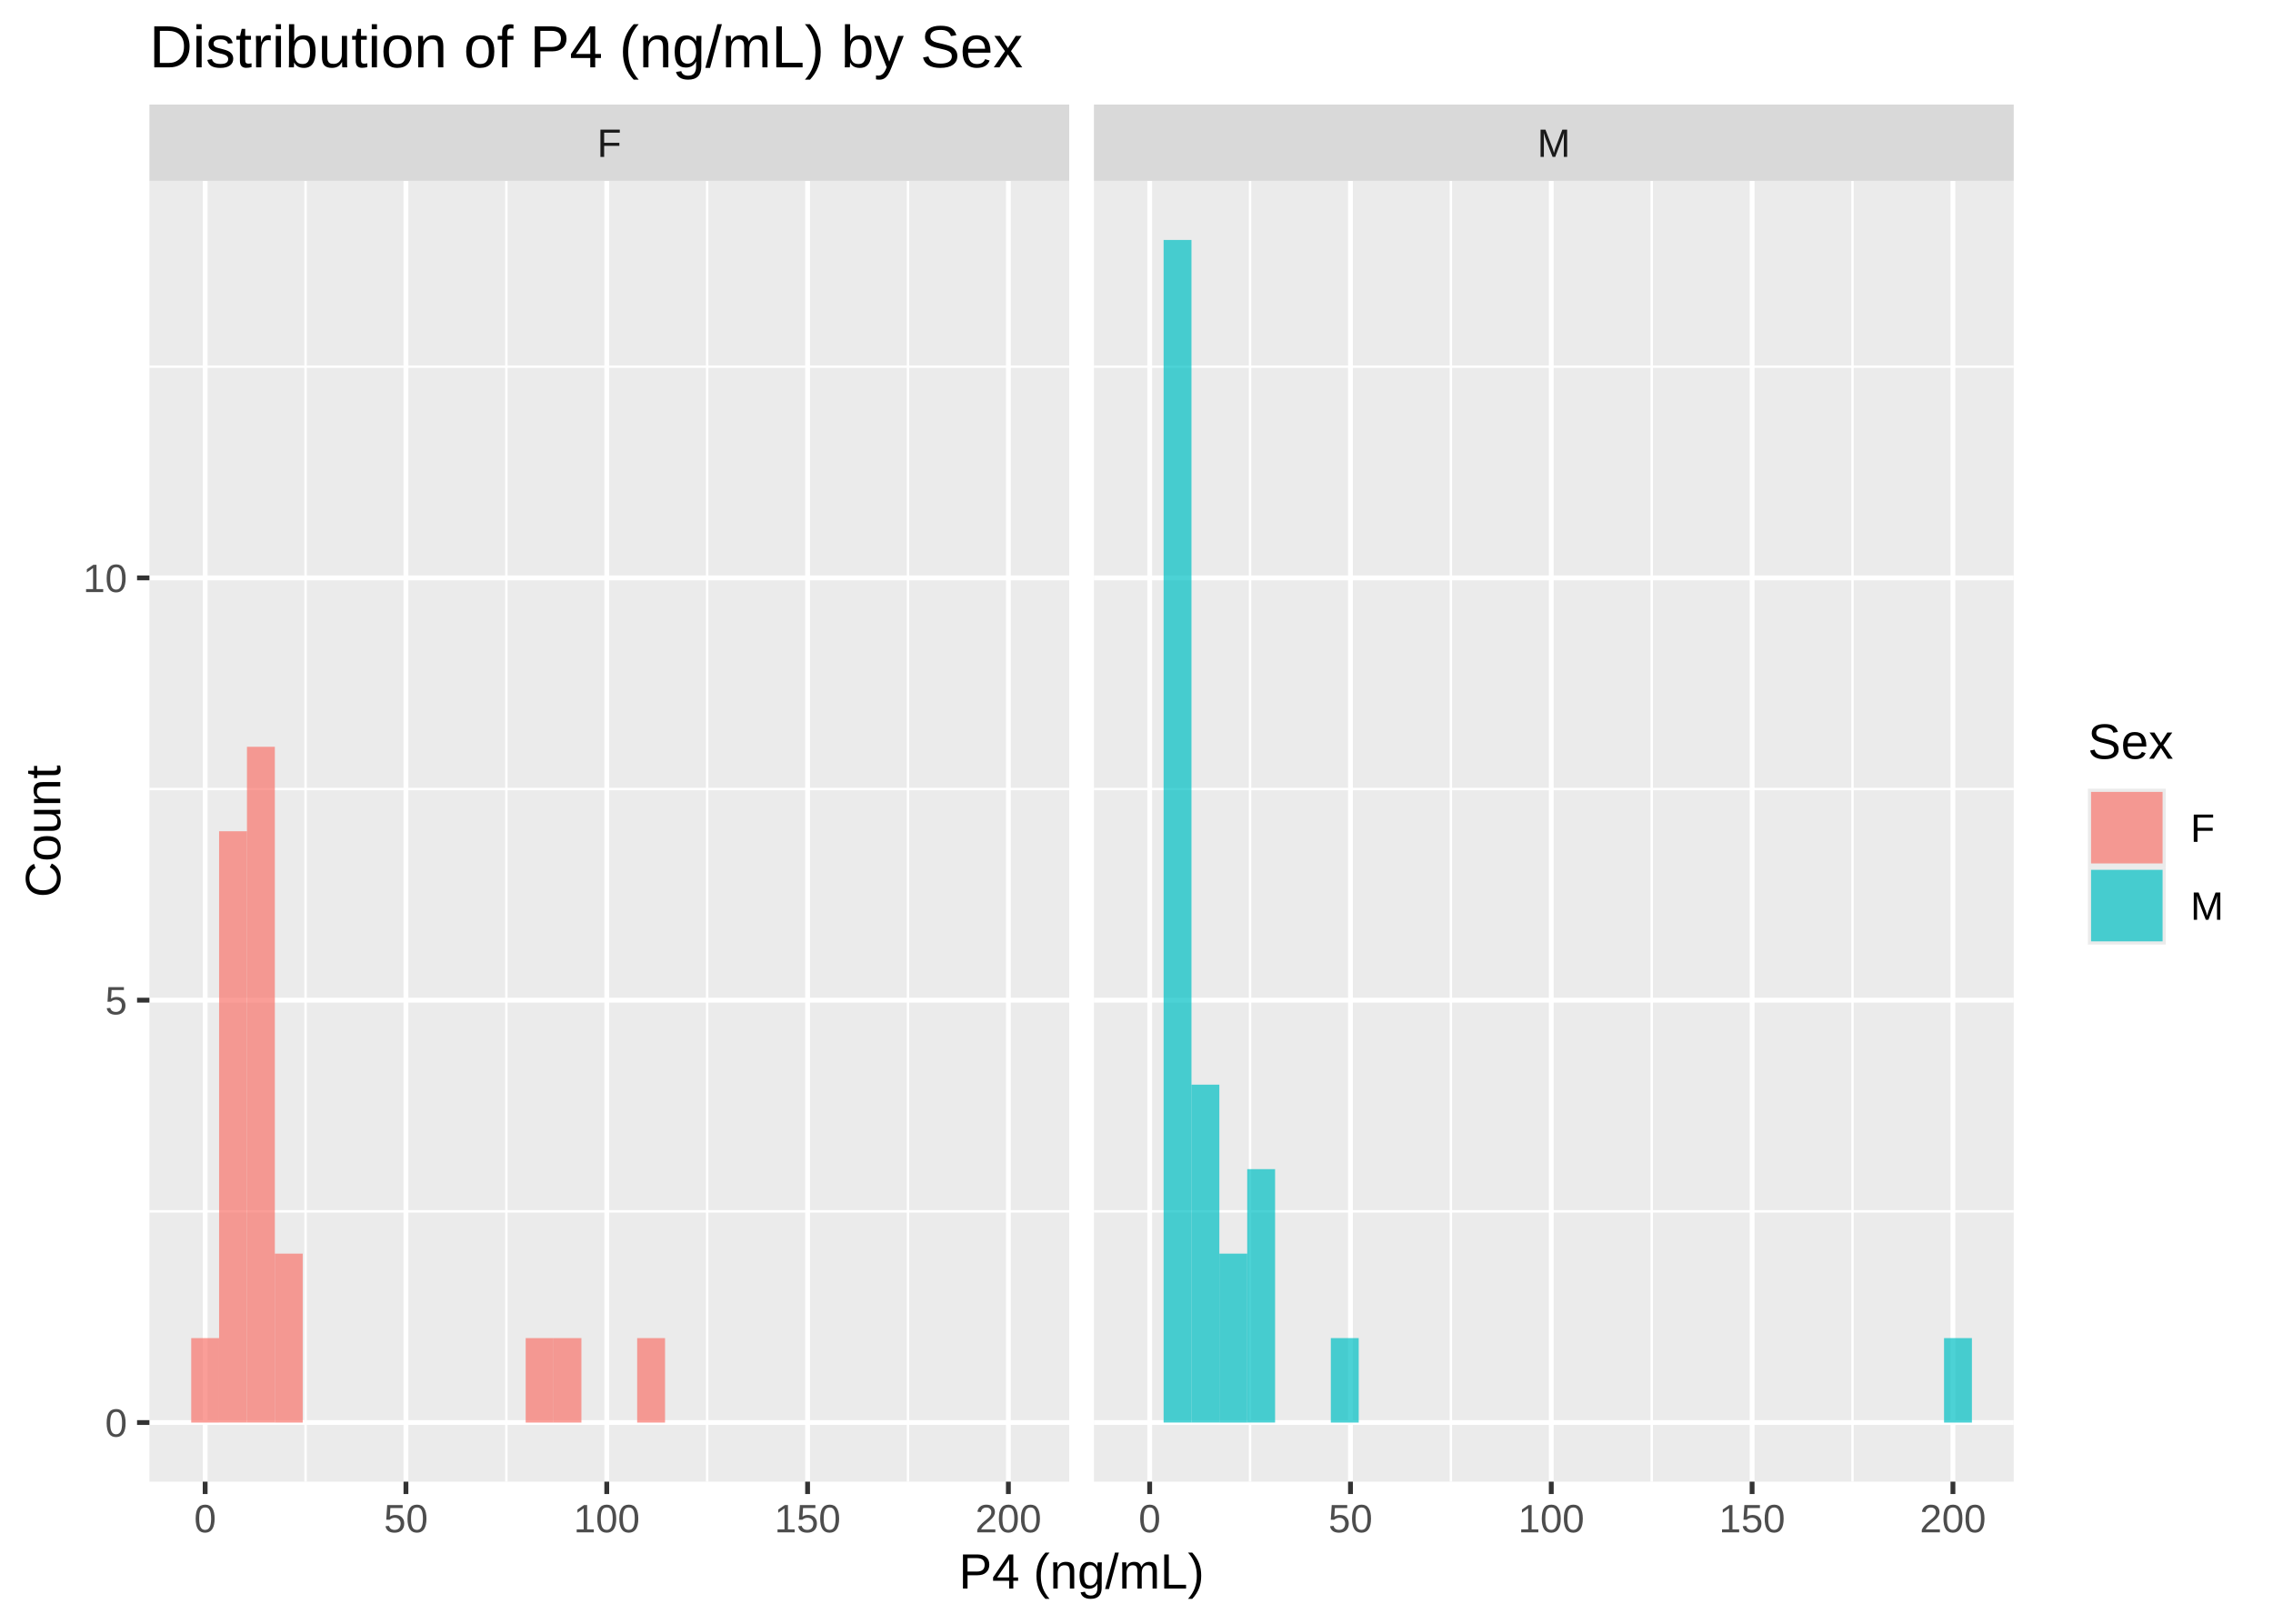
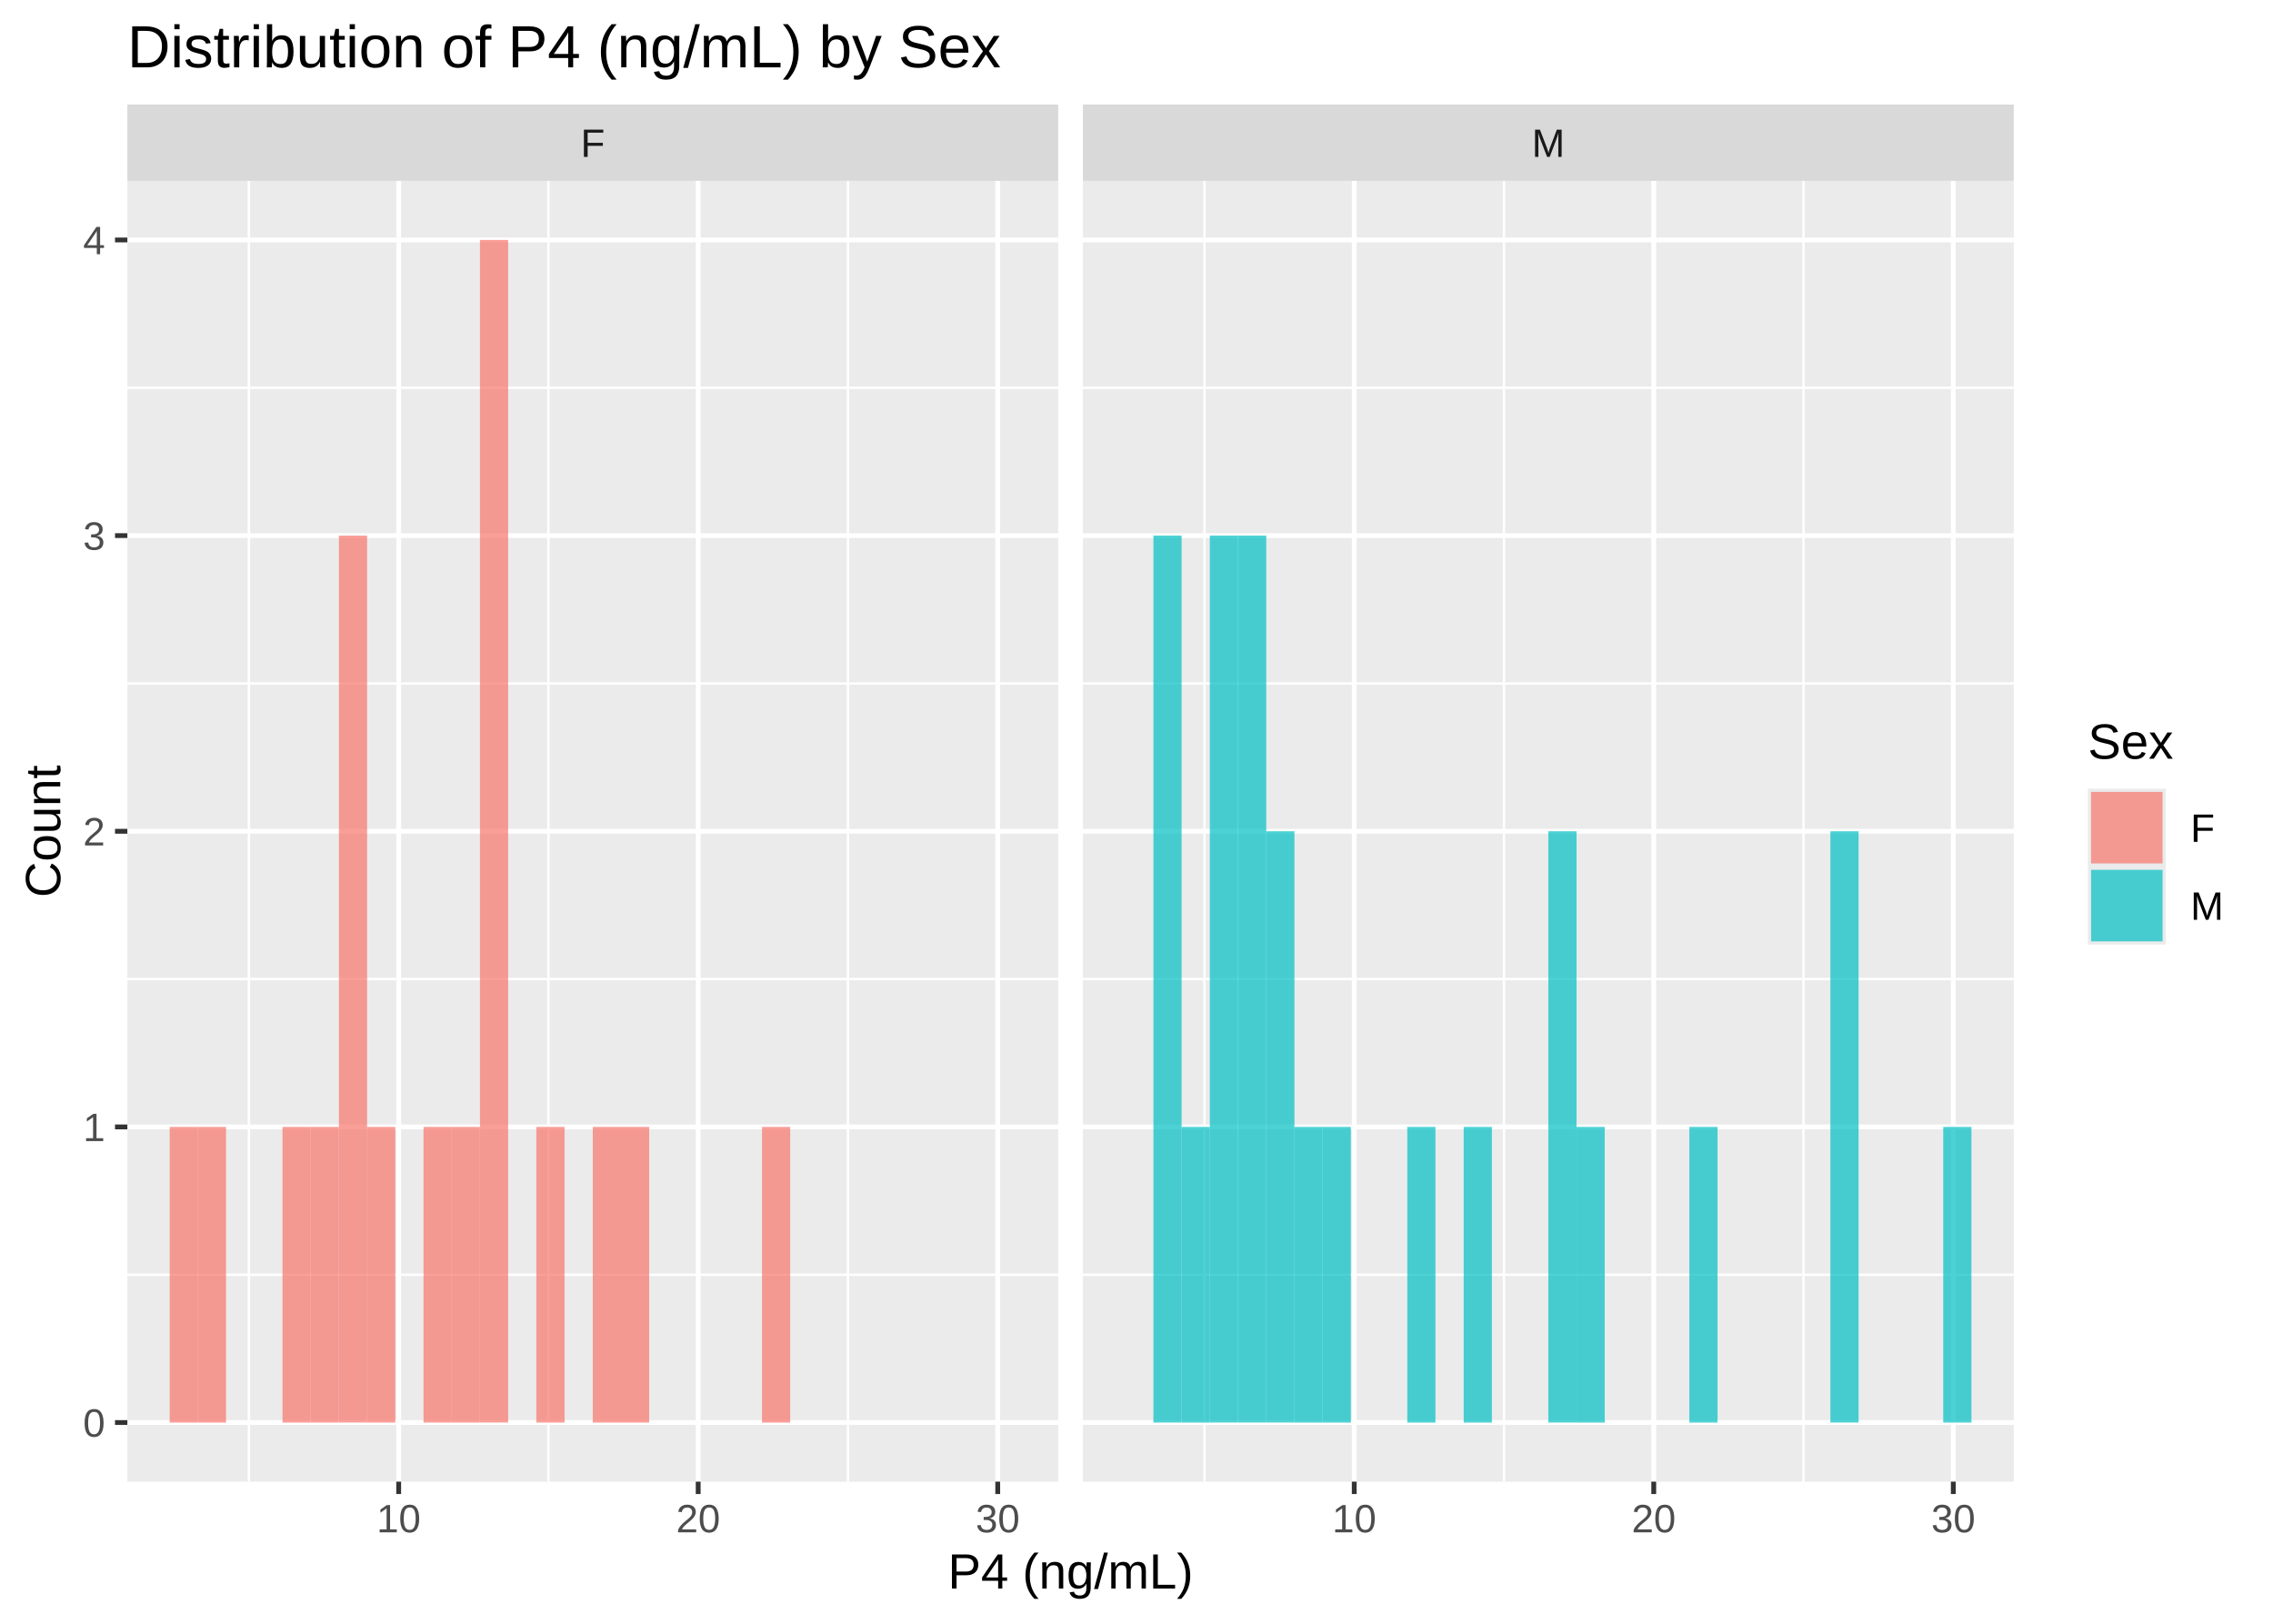
<svg xmlns="http://www.w3.org/2000/svg" width="504.00pt" height="360.00pt" viewBox="0 0 504.00 360.00">
  <g class="svglite">
    <defs>
      <style type="text/css">
    .svglite line, .svglite polyline, .svglite polygon, .svglite path, .svglite rect, .svglite circle {
      fill: none;
      stroke: #000000;
      stroke-linecap: round;
      stroke-linejoin: round;
      stroke-miterlimit: 10.00;
    }
    .svglite text {
      white-space: pre;
    }
    .svglite g.glyphgroup path {
      fill: inherit;
      stroke: none;
    }
  </style>
    </defs>
    <rect width="100%" height="100%" style="stroke: none; fill: #FFFFFF;" />
    <defs>
      <clipPath id="cpMC4wMHw1MDQuMDB8MC4wMHwzNjAuMDA=">
        <rect x="0.00" y="0.00" width="504.00" height="360.00" />
      </clipPath>
    </defs>
    <g clip-path="url(#cpMC4wMHw1MDQuMDB8MC4wMHwzNjAuMDA=)">
-       <rect x="0.00" y="0" width="504.00" height="360.00" style="stroke-width: 1.07; stroke: #FFFFFF; fill: #FFFFFF;" />
+       <rect x="0" y="0" width="504.00" height="360.00" style="stroke-width: 1.07; stroke: #FFFFFF; fill: #FFFFFF;" />
    </g>
    <defs>
-       <clipPath id="cpMzMuMTN8MjM3LjA4fDQwLjA5fDMyOC41MA==">
-         <rect x="33.13" y="40.09" width="203.95" height="288.41" />
+       <clipPath id="cpMjguMjR8MjM0LjY0fDQwLjA5fDMyOC41MA==">
+         <rect x="28.24" y="40.09" width="206.40" height="288.41" />
      </clipPath>
    </defs>
-     <g clip-path="url(#cpMzMuMTN8MjM3LjA4fDQwLjA5fDMyOC41MA==)">
-       <rect x="33.13" y="40.09" width="203.95" height="288.41" style="stroke-width: 1.07; stroke: none; fill: #EBEBEB;" />
-       <polyline points="33.13,268.57 237.08,268.57 " style="stroke-width: 0.53; stroke: #FFFFFF; stroke-linecap: butt;" />
-       <polyline points="33.13,174.94 237.08,174.94 " style="stroke-width: 0.53; stroke: #FFFFFF; stroke-linecap: butt;" />
-       <polyline points="33.13,81.30 237.08,81.30 " style="stroke-width: 0.53; stroke: #FFFFFF; stroke-linecap: butt;" />
-       <polyline points="67.75,328.50 67.75,40.09 " style="stroke-width: 0.53; stroke: #FFFFFF; stroke-linecap: butt;" />
-       <polyline points="112.28,328.50 112.28,40.09 " style="stroke-width: 0.53; stroke: #FFFFFF; stroke-linecap: butt;" />
-       <polyline points="156.80,328.50 156.80,40.09 " style="stroke-width: 0.53; stroke: #FFFFFF; stroke-linecap: butt;" />
-       <polyline points="201.33,328.50 201.33,40.09 " style="stroke-width: 0.53; stroke: #FFFFFF; stroke-linecap: butt;" />
-       <polyline points="33.13,315.39 237.08,315.39 " style="stroke-width: 1.07; stroke: #FFFFFF; stroke-linecap: butt;" />
-       <polyline points="33.13,221.75 237.08,221.75 " style="stroke-width: 1.07; stroke: #FFFFFF; stroke-linecap: butt;" />
-       <polyline points="33.13,128.12 237.08,128.12 " style="stroke-width: 1.07; stroke: #FFFFFF; stroke-linecap: butt;" />
-       <polyline points="45.49,328.50 45.49,40.09 " style="stroke-width: 1.07; stroke: #FFFFFF; stroke-linecap: butt;" />
-       <polyline points="90.01,328.50 90.01,40.09 " style="stroke-width: 1.07; stroke: #FFFFFF; stroke-linecap: butt;" />
-       <polyline points="134.54,328.50 134.54,40.09 " style="stroke-width: 1.07; stroke: #FFFFFF; stroke-linecap: butt;" />
-       <polyline points="179.07,328.50 179.07,40.09 " style="stroke-width: 1.07; stroke: #FFFFFF; stroke-linecap: butt;" />
-       <polyline points="223.59,328.50 223.59,40.09 " style="stroke-width: 1.07; stroke: #FFFFFF; stroke-linecap: butt;" />
-       <rect x="42.40" y="296.67" width="6.18" height="18.73" style="stroke-width: 1.07; stroke: none; stroke-linecap: butt; stroke-linejoin: miter; fill: #F8766D; fill-opacity: 0.70;" />
-       <rect x="48.58" y="184.30" width="6.18" height="131.09" style="stroke-width: 1.07; stroke: none; stroke-linecap: butt; stroke-linejoin: miter; fill: #F8766D; fill-opacity: 0.70;" />
-       <rect x="54.76" y="165.57" width="6.18" height="149.82" style="stroke-width: 1.07; stroke: none; stroke-linecap: butt; stroke-linejoin: miter; fill: #F8766D; fill-opacity: 0.70;" />
-       <rect x="60.94" y="277.94" width="6.18" height="37.46" style="stroke-width: 1.07; stroke: none; stroke-linecap: butt; stroke-linejoin: miter; fill: #F8766D; fill-opacity: 0.70;" />
-       <rect x="67.12" y="315.39" width="6.18" height="0.00" style="stroke-width: 1.07; stroke: none; stroke-linecap: butt; stroke-linejoin: miter; fill: #F8766D; fill-opacity: 0.70;" />
-       <rect x="73.30" y="315.39" width="6.18" height="0.00" style="stroke-width: 1.07; stroke: none; stroke-linecap: butt; stroke-linejoin: miter; fill: #F8766D; fill-opacity: 0.70;" />
-       <rect x="79.48" y="315.39" width="6.18" height="0.00" style="stroke-width: 1.07; stroke: none; stroke-linecap: butt; stroke-linejoin: miter; fill: #F8766D; fill-opacity: 0.70;" />
-       <rect x="85.66" y="315.39" width="6.18" height="0.00" style="stroke-width: 1.07; stroke: none; stroke-linecap: butt; stroke-linejoin: miter; fill: #F8766D; fill-opacity: 0.70;" />
-       <rect x="91.84" y="315.39" width="6.18" height="0.00" style="stroke-width: 1.07; stroke: none; stroke-linecap: butt; stroke-linejoin: miter; fill: #F8766D; fill-opacity: 0.70;" />
-       <rect x="98.02" y="315.39" width="6.18" height="0.00" style="stroke-width: 1.07; stroke: none; stroke-linecap: butt; stroke-linejoin: miter; fill: #F8766D; fill-opacity: 0.70;" />
-       <rect x="104.20" y="315.39" width="6.18" height="0.00" style="stroke-width: 1.07; stroke: none; stroke-linecap: butt; stroke-linejoin: miter; fill: #F8766D; fill-opacity: 0.70;" />
-       <rect x="110.38" y="315.39" width="6.18" height="0.00" style="stroke-width: 1.07; stroke: none; stroke-linecap: butt; stroke-linejoin: miter; fill: #F8766D; fill-opacity: 0.70;" />
-       <rect x="116.56" y="296.67" width="6.18" height="18.73" style="stroke-width: 1.07; stroke: none; stroke-linecap: butt; stroke-linejoin: miter; fill: #F8766D; fill-opacity: 0.70;" />
-       <rect x="122.74" y="296.67" width="6.18" height="18.73" style="stroke-width: 1.07; stroke: none; stroke-linecap: butt; stroke-linejoin: miter; fill: #F8766D; fill-opacity: 0.70;" />
-       <rect x="128.92" y="315.39" width="6.18" height="0.00" style="stroke-width: 1.07; stroke: none; stroke-linecap: butt; stroke-linejoin: miter; fill: #F8766D; fill-opacity: 0.70;" />
-       <rect x="135.10" y="315.39" width="6.18" height="0.00" style="stroke-width: 1.07; stroke: none; stroke-linecap: butt; stroke-linejoin: miter; fill: #F8766D; fill-opacity: 0.70;" />
-       <rect x="141.28" y="296.67" width="6.18" height="18.73" style="stroke-width: 1.07; stroke: none; stroke-linecap: butt; stroke-linejoin: miter; fill: #F8766D; fill-opacity: 0.70;" />
-       <rect x="147.47" y="315.39" width="6.18" height="0.00" style="stroke-width: 1.07; stroke: none; stroke-linecap: butt; stroke-linejoin: miter; fill: #F8766D; fill-opacity: 0.70;" />
-       <rect x="153.65" y="315.39" width="6.18" height="0.00" style="stroke-width: 1.07; stroke: none; stroke-linecap: butt; stroke-linejoin: miter; fill: #F8766D; fill-opacity: 0.70;" />
-       <rect x="159.83" y="315.39" width="6.18" height="0.00" style="stroke-width: 1.07; stroke: none; stroke-linecap: butt; stroke-linejoin: miter; fill: #F8766D; fill-opacity: 0.70;" />
-       <rect x="166.01" y="315.39" width="6.18" height="0.00" style="stroke-width: 1.07; stroke: none; stroke-linecap: butt; stroke-linejoin: miter; fill: #F8766D; fill-opacity: 0.70;" />
-       <rect x="172.19" y="315.39" width="6.18" height="0.00" style="stroke-width: 1.07; stroke: none; stroke-linecap: butt; stroke-linejoin: miter; fill: #F8766D; fill-opacity: 0.70;" />
-       <rect x="178.37" y="315.39" width="6.18" height="0.00" style="stroke-width: 1.07; stroke: none; stroke-linecap: butt; stroke-linejoin: miter; fill: #F8766D; fill-opacity: 0.70;" />
-       <rect x="184.55" y="315.39" width="6.18" height="0.00" style="stroke-width: 1.07; stroke: none; stroke-linecap: butt; stroke-linejoin: miter; fill: #F8766D; fill-opacity: 0.70;" />
-       <rect x="190.73" y="315.39" width="6.18" height="0.00" style="stroke-width: 1.07; stroke: none; stroke-linecap: butt; stroke-linejoin: miter; fill: #F8766D; fill-opacity: 0.70;" />
-       <rect x="196.91" y="315.39" width="6.18" height="0.00" style="stroke-width: 1.07; stroke: none; stroke-linecap: butt; stroke-linejoin: miter; fill: #F8766D; fill-opacity: 0.70;" />
-       <rect x="203.09" y="315.39" width="6.18" height="0.00" style="stroke-width: 1.07; stroke: none; stroke-linecap: butt; stroke-linejoin: miter; fill: #F8766D; fill-opacity: 0.70;" />
-       <rect x="209.27" y="315.39" width="6.18" height="0.00" style="stroke-width: 1.07; stroke: none; stroke-linecap: butt; stroke-linejoin: miter; fill: #F8766D; fill-opacity: 0.70;" />
-       <rect x="215.45" y="315.39" width="6.18" height="0.00" style="stroke-width: 1.07; stroke: none; stroke-linecap: butt; stroke-linejoin: miter; fill: #F8766D; fill-opacity: 0.70;" />
-       <rect x="221.63" y="315.39" width="6.18" height="0.00" style="stroke-width: 1.07; stroke: none; stroke-linecap: butt; stroke-linejoin: miter; fill: #F8766D; fill-opacity: 0.70;" />
+     <g clip-path="url(#cpMjguMjR8MjM0LjY0fDQwLjA5fDMyOC41MA==)">
+       <rect x="28.24" y="40.09" width="206.40" height="288.41" style="stroke-width: 1.07; stroke: none; fill: #EBEBEB;" />
+       <polyline points="28.24,282.62 234.64,282.62 " style="stroke-width: 0.53; stroke: #FFFFFF; stroke-linecap: butt;" />
+       <polyline points="28.24,217.07 234.64,217.07 " style="stroke-width: 0.53; stroke: #FFFFFF; stroke-linecap: butt;" />
+       <polyline points="28.24,151.53 234.64,151.53 " style="stroke-width: 0.53; stroke: #FFFFFF; stroke-linecap: butt;" />
+       <polyline points="28.24,85.98 234.64,85.98 " style="stroke-width: 0.53; stroke: #FFFFFF; stroke-linecap: butt;" />
+       <polyline points="55.19,328.50 55.19,40.09 " style="stroke-width: 0.53; stroke: #FFFFFF; stroke-linecap: butt;" />
+       <polyline points="121.61,328.50 121.61,40.09 " style="stroke-width: 0.53; stroke: #FFFFFF; stroke-linecap: butt;" />
+       <polyline points="188.02,328.50 188.02,40.09 " style="stroke-width: 0.53; stroke: #FFFFFF; stroke-linecap: butt;" />
+       <polyline points="28.24,315.39 234.64,315.39 " style="stroke-width: 1.07; stroke: #FFFFFF; stroke-linecap: butt;" />
+       <polyline points="28.24,249.85 234.64,249.85 " style="stroke-width: 1.07; stroke: #FFFFFF; stroke-linecap: butt;" />
+       <polyline points="28.24,184.30 234.64,184.30 " style="stroke-width: 1.07; stroke: #FFFFFF; stroke-linecap: butt;" />
+       <polyline points="28.24,118.75 234.64,118.75 " style="stroke-width: 1.07; stroke: #FFFFFF; stroke-linecap: butt;" />
+       <polyline points="28.24,53.20 234.64,53.20 " style="stroke-width: 1.07; stroke: #FFFFFF; stroke-linecap: butt;" />
+       <polyline points="88.40,328.50 88.40,40.09 " style="stroke-width: 1.07; stroke: #FFFFFF; stroke-linecap: butt;" />
+       <polyline points="154.81,328.50 154.81,40.09 " style="stroke-width: 1.07; stroke: #FFFFFF; stroke-linecap: butt;" />
+       <polyline points="221.23,328.50 221.23,40.09 " style="stroke-width: 1.07; stroke: #FFFFFF; stroke-linecap: butt;" />
+       <rect x="37.62" y="249.85" width="6.25" height="65.55" style="stroke-width: 1.07; stroke: none; stroke-linecap: butt; stroke-linejoin: miter; fill: #F8766D; fill-opacity: 0.70;" />
+       <rect x="43.87" y="249.85" width="6.25" height="65.55" style="stroke-width: 1.07; stroke: none; stroke-linecap: butt; stroke-linejoin: miter; fill: #F8766D; fill-opacity: 0.70;" />
+       <rect x="50.13" y="315.39" width="6.25" height="0.00" style="stroke-width: 1.07; stroke: none; stroke-linecap: butt; stroke-linejoin: miter; fill: #F8766D; fill-opacity: 0.70;" />
+       <rect x="56.38" y="315.39" width="6.25" height="0.00" style="stroke-width: 1.07; stroke: none; stroke-linecap: butt; stroke-linejoin: miter; fill: #F8766D; fill-opacity: 0.70;" />
+       <rect x="62.64" y="249.85" width="6.25" height="65.55" style="stroke-width: 1.07; stroke: none; stroke-linecap: butt; stroke-linejoin: miter; fill: #F8766D; fill-opacity: 0.70;" />
+       <rect x="68.89" y="249.85" width="6.25" height="65.55" style="stroke-width: 1.07; stroke: none; stroke-linecap: butt; stroke-linejoin: miter; fill: #F8766D; fill-opacity: 0.70;" />
+       <rect x="75.15" y="118.75" width="6.25" height="196.64" style="stroke-width: 1.07; stroke: none; stroke-linecap: butt; stroke-linejoin: miter; fill: #F8766D; fill-opacity: 0.70;" />
+       <rect x="81.40" y="249.85" width="6.25" height="65.55" style="stroke-width: 1.07; stroke: none; stroke-linecap: butt; stroke-linejoin: miter; fill: #F8766D; fill-opacity: 0.70;" />
+       <rect x="87.65" y="315.39" width="6.25" height="0.00" style="stroke-width: 1.07; stroke: none; stroke-linecap: butt; stroke-linejoin: miter; fill: #F8766D; fill-opacity: 0.70;" />
+       <rect x="93.91" y="249.85" width="6.25" height="65.55" style="stroke-width: 1.07; stroke: none; stroke-linecap: butt; stroke-linejoin: miter; fill: #F8766D; fill-opacity: 0.70;" />
+       <rect x="100.16" y="249.85" width="6.25" height="65.55" style="stroke-width: 1.07; stroke: none; stroke-linecap: butt; stroke-linejoin: miter; fill: #F8766D; fill-opacity: 0.70;" />
+       <rect x="106.42" y="53.20" width="6.25" height="262.19" style="stroke-width: 1.07; stroke: none; stroke-linecap: butt; stroke-linejoin: miter; fill: #F8766D; fill-opacity: 0.70;" />
+       <rect x="112.67" y="315.39" width="6.25" height="0.00" style="stroke-width: 1.07; stroke: none; stroke-linecap: butt; stroke-linejoin: miter; fill: #F8766D; fill-opacity: 0.70;" />
+       <rect x="118.93" y="249.85" width="6.25" height="65.55" style="stroke-width: 1.07; stroke: none; stroke-linecap: butt; stroke-linejoin: miter; fill: #F8766D; fill-opacity: 0.70;" />
+       <rect x="125.18" y="315.39" width="6.25" height="0.00" style="stroke-width: 1.07; stroke: none; stroke-linecap: butt; stroke-linejoin: miter; fill: #F8766D; fill-opacity: 0.70;" />
+       <rect x="131.44" y="249.85" width="6.25" height="65.55" style="stroke-width: 1.07; stroke: none; stroke-linecap: butt; stroke-linejoin: miter; fill: #F8766D; fill-opacity: 0.70;" />
+       <rect x="137.69" y="249.85" width="6.25" height="65.55" style="stroke-width: 1.07; stroke: none; stroke-linecap: butt; stroke-linejoin: miter; fill: #F8766D; fill-opacity: 0.70;" />
+       <rect x="143.95" y="315.39" width="6.25" height="0.00" style="stroke-width: 1.07; stroke: none; stroke-linecap: butt; stroke-linejoin: miter; fill: #F8766D; fill-opacity: 0.70;" />
+       <rect x="150.20" y="315.39" width="6.25" height="0.00" style="stroke-width: 1.07; stroke: none; stroke-linecap: butt; stroke-linejoin: miter; fill: #F8766D; fill-opacity: 0.70;" />
+       <rect x="156.45" y="315.39" width="6.25" height="0.00" style="stroke-width: 1.07; stroke: none; stroke-linecap: butt; stroke-linejoin: miter; fill: #F8766D; fill-opacity: 0.70;" />
+       <rect x="162.71" y="315.39" width="6.25" height="0.00" style="stroke-width: 1.07; stroke: none; stroke-linecap: butt; stroke-linejoin: miter; fill: #F8766D; fill-opacity: 0.70;" />
+       <rect x="168.96" y="249.85" width="6.25" height="65.55" style="stroke-width: 1.07; stroke: none; stroke-linecap: butt; stroke-linejoin: miter; fill: #F8766D; fill-opacity: 0.70;" />
+       <rect x="175.22" y="315.39" width="6.25" height="0.00" style="stroke-width: 1.07; stroke: none; stroke-linecap: butt; stroke-linejoin: miter; fill: #F8766D; fill-opacity: 0.70;" />
+       <rect x="181.47" y="315.39" width="6.25" height="0.00" style="stroke-width: 1.07; stroke: none; stroke-linecap: butt; stroke-linejoin: miter; fill: #F8766D; fill-opacity: 0.70;" />
+       <rect x="187.73" y="315.39" width="6.25" height="0.00" style="stroke-width: 1.07; stroke: none; stroke-linecap: butt; stroke-linejoin: miter; fill: #F8766D; fill-opacity: 0.70;" />
+       <rect x="193.98" y="315.39" width="6.25" height="0.00" style="stroke-width: 1.07; stroke: none; stroke-linecap: butt; stroke-linejoin: miter; fill: #F8766D; fill-opacity: 0.70;" />
+       <rect x="200.24" y="315.39" width="6.25" height="0.00" style="stroke-width: 1.07; stroke: none; stroke-linecap: butt; stroke-linejoin: miter; fill: #F8766D; fill-opacity: 0.70;" />
+       <rect x="206.49" y="315.39" width="6.25" height="0.00" style="stroke-width: 1.07; stroke: none; stroke-linecap: butt; stroke-linejoin: miter; fill: #F8766D; fill-opacity: 0.70;" />
+       <rect x="212.75" y="315.39" width="6.25" height="0.00" style="stroke-width: 1.07; stroke: none; stroke-linecap: butt; stroke-linejoin: miter; fill: #F8766D; fill-opacity: 0.70;" />
+       <rect x="219.00" y="315.39" width="6.25" height="0.00" style="stroke-width: 1.07; stroke: none; stroke-linecap: butt; stroke-linejoin: miter; fill: #F8766D; fill-opacity: 0.70;" />
    </g>
    <g clip-path="url(#cpMC4wMHw1MDQuMDB8MC4wMHwzNjAuMDA=)">
</g>
    <defs>
-       <clipPath id="cpMjQyLjU2fDQ0Ni41Mnw0MC4wOXwzMjguNTA=">
-         <rect x="242.56" y="40.09" width="203.95" height="288.41" />
+       <clipPath id="cpMjQwLjEyfDQ0Ni41Mnw0MC4wOXwzMjguNTA=">
+         <rect x="240.12" y="40.09" width="206.40" height="288.41" />
      </clipPath>
    </defs>
-     <g clip-path="url(#cpMjQyLjU2fDQ0Ni41Mnw0MC4wOXwzMjguNTA=)">
-       <rect x="242.56" y="40.09" width="203.95" height="288.41" style="stroke-width: 1.07; stroke: none; fill: #EBEBEB;" />
-       <polyline points="242.56,268.57 446.52,268.57 " style="stroke-width: 0.53; stroke: #FFFFFF; stroke-linecap: butt;" />
-       <polyline points="242.56,174.94 446.52,174.94 " style="stroke-width: 0.53; stroke: #FFFFFF; stroke-linecap: butt;" />
-       <polyline points="242.56,81.30 446.52,81.30 " style="stroke-width: 0.53; stroke: #FFFFFF; stroke-linecap: butt;" />
-       <polyline points="277.18,328.50 277.18,40.09 " style="stroke-width: 0.53; stroke: #FFFFFF; stroke-linecap: butt;" />
-       <polyline points="321.71,328.50 321.71,40.09 " style="stroke-width: 0.53; stroke: #FFFFFF; stroke-linecap: butt;" />
-       <polyline points="366.24,328.50 366.24,40.09 " style="stroke-width: 0.53; stroke: #FFFFFF; stroke-linecap: butt;" />
-       <polyline points="410.76,328.50 410.76,40.09 " style="stroke-width: 0.53; stroke: #FFFFFF; stroke-linecap: butt;" />
-       <polyline points="242.56,315.39 446.52,315.39 " style="stroke-width: 1.07; stroke: #FFFFFF; stroke-linecap: butt;" />
-       <polyline points="242.56,221.75 446.52,221.75 " style="stroke-width: 1.07; stroke: #FFFFFF; stroke-linecap: butt;" />
-       <polyline points="242.56,128.12 446.52,128.12 " style="stroke-width: 1.07; stroke: #FFFFFF; stroke-linecap: butt;" />
-       <polyline points="254.92,328.50 254.92,40.09 " style="stroke-width: 1.07; stroke: #FFFFFF; stroke-linecap: butt;" />
-       <polyline points="299.45,328.50 299.45,40.09 " style="stroke-width: 1.07; stroke: #FFFFFF; stroke-linecap: butt;" />
-       <polyline points="343.97,328.50 343.97,40.09 " style="stroke-width: 1.07; stroke: #FFFFFF; stroke-linecap: butt;" />
-       <polyline points="388.50,328.50 388.50,40.09 " style="stroke-width: 1.07; stroke: #FFFFFF; stroke-linecap: butt;" />
-       <polyline points="433.03,328.50 433.03,40.09 " style="stroke-width: 1.07; stroke: #FFFFFF; stroke-linecap: butt;" />
-       <rect x="251.83" y="315.39" width="6.18" height="0.00" style="stroke-width: 1.07; stroke: none; stroke-linecap: butt; stroke-linejoin: miter; fill: #00BFC4; fill-opacity: 0.70;" />
-       <rect x="258.01" y="53.20" width="6.18" height="262.19" style="stroke-width: 1.07; stroke: none; stroke-linecap: butt; stroke-linejoin: miter; fill: #00BFC4; fill-opacity: 0.70;" />
-       <rect x="264.19" y="240.48" width="6.18" height="74.91" style="stroke-width: 1.07; stroke: none; stroke-linecap: butt; stroke-linejoin: miter; fill: #00BFC4; fill-opacity: 0.70;" />
-       <rect x="270.37" y="277.94" width="6.18" height="37.46" style="stroke-width: 1.07; stroke: none; stroke-linecap: butt; stroke-linejoin: miter; fill: #00BFC4; fill-opacity: 0.70;" />
-       <rect x="276.55" y="259.21" width="6.18" height="56.18" style="stroke-width: 1.07; stroke: none; stroke-linecap: butt; stroke-linejoin: miter; fill: #00BFC4; fill-opacity: 0.70;" />
-       <rect x="282.73" y="315.39" width="6.18" height="0.00" style="stroke-width: 1.07; stroke: none; stroke-linecap: butt; stroke-linejoin: miter; fill: #00BFC4; fill-opacity: 0.70;" />
-       <rect x="288.91" y="315.39" width="6.18" height="0.00" style="stroke-width: 1.07; stroke: none; stroke-linecap: butt; stroke-linejoin: miter; fill: #00BFC4; fill-opacity: 0.70;" />
-       <rect x="295.09" y="296.67" width="6.18" height="18.73" style="stroke-width: 1.07; stroke: none; stroke-linecap: butt; stroke-linejoin: miter; fill: #00BFC4; fill-opacity: 0.70;" />
-       <rect x="301.27" y="315.39" width="6.18" height="0.00" style="stroke-width: 1.07; stroke: none; stroke-linecap: butt; stroke-linejoin: miter; fill: #00BFC4; fill-opacity: 0.70;" />
-       <rect x="307.46" y="315.39" width="6.18" height="0.00" style="stroke-width: 1.07; stroke: none; stroke-linecap: butt; stroke-linejoin: miter; fill: #00BFC4; fill-opacity: 0.70;" />
-       <rect x="313.64" y="315.39" width="6.18" height="0.00" style="stroke-width: 1.07; stroke: none; stroke-linecap: butt; stroke-linejoin: miter; fill: #00BFC4; fill-opacity: 0.70;" />
-       <rect x="319.82" y="315.39" width="6.18" height="0.00" style="stroke-width: 1.07; stroke: none; stroke-linecap: butt; stroke-linejoin: miter; fill: #00BFC4; fill-opacity: 0.70;" />
-       <rect x="326.00" y="315.39" width="6.18" height="0.00" style="stroke-width: 1.07; stroke: none; stroke-linecap: butt; stroke-linejoin: miter; fill: #00BFC4; fill-opacity: 0.70;" />
-       <rect x="332.18" y="315.39" width="6.18" height="0.00" style="stroke-width: 1.07; stroke: none; stroke-linecap: butt; stroke-linejoin: miter; fill: #00BFC4; fill-opacity: 0.70;" />
-       <rect x="338.36" y="315.39" width="6.18" height="0.00" style="stroke-width: 1.07; stroke: none; stroke-linecap: butt; stroke-linejoin: miter; fill: #00BFC4; fill-opacity: 0.70;" />
-       <rect x="344.54" y="315.39" width="6.18" height="0.00" style="stroke-width: 1.07; stroke: none; stroke-linecap: butt; stroke-linejoin: miter; fill: #00BFC4; fill-opacity: 0.70;" />
-       <rect x="350.72" y="315.39" width="6.18" height="0.00" style="stroke-width: 1.07; stroke: none; stroke-linecap: butt; stroke-linejoin: miter; fill: #00BFC4; fill-opacity: 0.70;" />
-       <rect x="356.90" y="315.39" width="6.18" height="0.00" style="stroke-width: 1.07; stroke: none; stroke-linecap: butt; stroke-linejoin: miter; fill: #00BFC4; fill-opacity: 0.70;" />
-       <rect x="363.08" y="315.39" width="6.18" height="0.00" style="stroke-width: 1.07; stroke: none; stroke-linecap: butt; stroke-linejoin: miter; fill: #00BFC4; fill-opacity: 0.70;" />
-       <rect x="369.26" y="315.39" width="6.18" height="0.00" style="stroke-width: 1.07; stroke: none; stroke-linecap: butt; stroke-linejoin: miter; fill: #00BFC4; fill-opacity: 0.70;" />
-       <rect x="375.44" y="315.39" width="6.18" height="0.00" style="stroke-width: 1.07; stroke: none; stroke-linecap: butt; stroke-linejoin: miter; fill: #00BFC4; fill-opacity: 0.70;" />
-       <rect x="381.62" y="315.39" width="6.18" height="0.00" style="stroke-width: 1.07; stroke: none; stroke-linecap: butt; stroke-linejoin: miter; fill: #00BFC4; fill-opacity: 0.70;" />
-       <rect x="387.80" y="315.39" width="6.18" height="0.00" style="stroke-width: 1.07; stroke: none; stroke-linecap: butt; stroke-linejoin: miter; fill: #00BFC4; fill-opacity: 0.70;" />
-       <rect x="393.98" y="315.39" width="6.18" height="0.00" style="stroke-width: 1.07; stroke: none; stroke-linecap: butt; stroke-linejoin: miter; fill: #00BFC4; fill-opacity: 0.70;" />
-       <rect x="400.16" y="315.39" width="6.18" height="0.00" style="stroke-width: 1.07; stroke: none; stroke-linecap: butt; stroke-linejoin: miter; fill: #00BFC4; fill-opacity: 0.70;" />
-       <rect x="406.34" y="315.39" width="6.18" height="0.00" style="stroke-width: 1.07; stroke: none; stroke-linecap: butt; stroke-linejoin: miter; fill: #00BFC4; fill-opacity: 0.70;" />
-       <rect x="412.52" y="315.39" width="6.18" height="0.00" style="stroke-width: 1.07; stroke: none; stroke-linecap: butt; stroke-linejoin: miter; fill: #00BFC4; fill-opacity: 0.70;" />
-       <rect x="418.70" y="315.39" width="6.18" height="0.00" style="stroke-width: 1.07; stroke: none; stroke-linecap: butt; stroke-linejoin: miter; fill: #00BFC4; fill-opacity: 0.70;" />
-       <rect x="424.88" y="315.39" width="6.18" height="0.00" style="stroke-width: 1.07; stroke: none; stroke-linecap: butt; stroke-linejoin: miter; fill: #00BFC4; fill-opacity: 0.70;" />
-       <rect x="431.06" y="296.67" width="6.18" height="18.73" style="stroke-width: 1.07; stroke: none; stroke-linecap: butt; stroke-linejoin: miter; fill: #00BFC4; fill-opacity: 0.70;" />
+     <g clip-path="url(#cpMjQwLjEyfDQ0Ni41Mnw0MC4wOXwzMjguNTA=)">
+       <rect x="240.12" y="40.09" width="206.40" height="288.41" style="stroke-width: 1.07; stroke: none; fill: #EBEBEB;" />
+       <polyline points="240.12,282.62 446.52,282.62 " style="stroke-width: 0.53; stroke: #FFFFFF; stroke-linecap: butt;" />
+       <polyline points="240.12,217.07 446.52,217.07 " style="stroke-width: 0.53; stroke: #FFFFFF; stroke-linecap: butt;" />
+       <polyline points="240.12,151.53 446.52,151.53 " style="stroke-width: 0.53; stroke: #FFFFFF; stroke-linecap: butt;" />
+       <polyline points="240.12,85.98 446.52,85.98 " style="stroke-width: 0.53; stroke: #FFFFFF; stroke-linecap: butt;" />
+       <polyline points="267.07,328.50 267.07,40.09 " style="stroke-width: 0.53; stroke: #FFFFFF; stroke-linecap: butt;" />
+       <polyline points="333.48,328.50 333.48,40.09 " style="stroke-width: 0.53; stroke: #FFFFFF; stroke-linecap: butt;" />
+       <polyline points="399.90,328.50 399.90,40.09 " style="stroke-width: 0.53; stroke: #FFFFFF; stroke-linecap: butt;" />
+       <polyline points="240.12,315.39 446.52,315.39 " style="stroke-width: 1.07; stroke: #FFFFFF; stroke-linecap: butt;" />
+       <polyline points="240.12,249.85 446.52,249.85 " style="stroke-width: 1.07; stroke: #FFFFFF; stroke-linecap: butt;" />
+       <polyline points="240.12,184.30 446.52,184.30 " style="stroke-width: 1.07; stroke: #FFFFFF; stroke-linecap: butt;" />
+       <polyline points="240.12,118.75 446.52,118.75 " style="stroke-width: 1.07; stroke: #FFFFFF; stroke-linecap: butt;" />
+       <polyline points="240.12,53.20 446.52,53.20 " style="stroke-width: 1.07; stroke: #FFFFFF; stroke-linecap: butt;" />
+       <polyline points="300.28,328.50 300.28,40.09 " style="stroke-width: 1.07; stroke: #FFFFFF; stroke-linecap: butt;" />
+       <polyline points="366.69,328.50 366.69,40.09 " style="stroke-width: 1.07; stroke: #FFFFFF; stroke-linecap: butt;" />
+       <polyline points="433.11,328.50 433.11,40.09 " style="stroke-width: 1.07; stroke: #FFFFFF; stroke-linecap: butt;" />
+       <rect x="249.50" y="315.39" width="6.25" height="0.00" style="stroke-width: 1.07; stroke: none; stroke-linecap: butt; stroke-linejoin: miter; fill: #00BFC4; fill-opacity: 0.70;" />
+       <rect x="255.75" y="118.75" width="6.25" height="196.64" style="stroke-width: 1.07; stroke: none; stroke-linecap: butt; stroke-linejoin: miter; fill: #00BFC4; fill-opacity: 0.70;" />
+       <rect x="262.01" y="249.85" width="6.25" height="65.55" style="stroke-width: 1.07; stroke: none; stroke-linecap: butt; stroke-linejoin: miter; fill: #00BFC4; fill-opacity: 0.70;" />
+       <rect x="268.26" y="118.75" width="6.25" height="196.64" style="stroke-width: 1.07; stroke: none; stroke-linecap: butt; stroke-linejoin: miter; fill: #00BFC4; fill-opacity: 0.70;" />
+       <rect x="274.52" y="118.75" width="6.25" height="196.64" style="stroke-width: 1.07; stroke: none; stroke-linecap: butt; stroke-linejoin: miter; fill: #00BFC4; fill-opacity: 0.70;" />
+       <rect x="280.77" y="184.30" width="6.25" height="131.09" style="stroke-width: 1.07; stroke: none; stroke-linecap: butt; stroke-linejoin: miter; fill: #00BFC4; fill-opacity: 0.70;" />
+       <rect x="287.02" y="249.85" width="6.25" height="65.55" style="stroke-width: 1.07; stroke: none; stroke-linecap: butt; stroke-linejoin: miter; fill: #00BFC4; fill-opacity: 0.70;" />
+       <rect x="293.28" y="249.85" width="6.25" height="65.55" style="stroke-width: 1.07; stroke: none; stroke-linecap: butt; stroke-linejoin: miter; fill: #00BFC4; fill-opacity: 0.70;" />
+       <rect x="299.53" y="315.39" width="6.25" height="0.00" style="stroke-width: 1.07; stroke: none; stroke-linecap: butt; stroke-linejoin: miter; fill: #00BFC4; fill-opacity: 0.70;" />
+       <rect x="305.79" y="315.39" width="6.25" height="0.00" style="stroke-width: 1.07; stroke: none; stroke-linecap: butt; stroke-linejoin: miter; fill: #00BFC4; fill-opacity: 0.70;" />
+       <rect x="312.04" y="249.85" width="6.25" height="65.55" style="stroke-width: 1.07; stroke: none; stroke-linecap: butt; stroke-linejoin: miter; fill: #00BFC4; fill-opacity: 0.70;" />
+       <rect x="318.30" y="315.39" width="6.25" height="0.00" style="stroke-width: 1.07; stroke: none; stroke-linecap: butt; stroke-linejoin: miter; fill: #00BFC4; fill-opacity: 0.70;" />
+       <rect x="324.55" y="249.85" width="6.25" height="65.55" style="stroke-width: 1.07; stroke: none; stroke-linecap: butt; stroke-linejoin: miter; fill: #00BFC4; fill-opacity: 0.70;" />
+       <rect x="330.81" y="315.39" width="6.25" height="0.00" style="stroke-width: 1.07; stroke: none; stroke-linecap: butt; stroke-linejoin: miter; fill: #00BFC4; fill-opacity: 0.70;" />
+       <rect x="337.06" y="315.39" width="6.25" height="0.00" style="stroke-width: 1.07; stroke: none; stroke-linecap: butt; stroke-linejoin: miter; fill: #00BFC4; fill-opacity: 0.70;" />
+       <rect x="343.32" y="184.30" width="6.25" height="131.09" style="stroke-width: 1.07; stroke: none; stroke-linecap: butt; stroke-linejoin: miter; fill: #00BFC4; fill-opacity: 0.70;" />
+       <rect x="349.57" y="249.85" width="6.25" height="65.55" style="stroke-width: 1.07; stroke: none; stroke-linecap: butt; stroke-linejoin: miter; fill: #00BFC4; fill-opacity: 0.70;" />
+       <rect x="355.82" y="315.39" width="6.25" height="0.00" style="stroke-width: 1.07; stroke: none; stroke-linecap: butt; stroke-linejoin: miter; fill: #00BFC4; fill-opacity: 0.70;" />
+       <rect x="362.08" y="315.39" width="6.25" height="0.00" style="stroke-width: 1.07; stroke: none; stroke-linecap: butt; stroke-linejoin: miter; fill: #00BFC4; fill-opacity: 0.70;" />
+       <rect x="368.33" y="315.39" width="6.25" height="0.00" style="stroke-width: 1.07; stroke: none; stroke-linecap: butt; stroke-linejoin: miter; fill: #00BFC4; fill-opacity: 0.70;" />
+       <rect x="374.59" y="249.85" width="6.25" height="65.55" style="stroke-width: 1.07; stroke: none; stroke-linecap: butt; stroke-linejoin: miter; fill: #00BFC4; fill-opacity: 0.70;" />
+       <rect x="380.84" y="315.39" width="6.25" height="0.00" style="stroke-width: 1.07; stroke: none; stroke-linecap: butt; stroke-linejoin: miter; fill: #00BFC4; fill-opacity: 0.70;" />
+       <rect x="387.10" y="315.39" width="6.25" height="0.00" style="stroke-width: 1.07; stroke: none; stroke-linecap: butt; stroke-linejoin: miter; fill: #00BFC4; fill-opacity: 0.70;" />
+       <rect x="393.35" y="315.39" width="6.25" height="0.00" style="stroke-width: 1.07; stroke: none; stroke-linecap: butt; stroke-linejoin: miter; fill: #00BFC4; fill-opacity: 0.70;" />
+       <rect x="399.61" y="315.39" width="6.25" height="0.00" style="stroke-width: 1.07; stroke: none; stroke-linecap: butt; stroke-linejoin: miter; fill: #00BFC4; fill-opacity: 0.70;" />
+       <rect x="405.86" y="184.30" width="6.25" height="131.09" style="stroke-width: 1.07; stroke: none; stroke-linecap: butt; stroke-linejoin: miter; fill: #00BFC4; fill-opacity: 0.70;" />
+       <rect x="412.12" y="315.39" width="6.25" height="0.00" style="stroke-width: 1.07; stroke: none; stroke-linecap: butt; stroke-linejoin: miter; fill: #00BFC4; fill-opacity: 0.70;" />
+       <rect x="418.37" y="315.39" width="6.25" height="0.00" style="stroke-width: 1.07; stroke: none; stroke-linecap: butt; stroke-linejoin: miter; fill: #00BFC4; fill-opacity: 0.70;" />
+       <rect x="424.62" y="315.39" width="6.25" height="0.00" style="stroke-width: 1.07; stroke: none; stroke-linecap: butt; stroke-linejoin: miter; fill: #00BFC4; fill-opacity: 0.70;" />
+       <rect x="430.88" y="249.85" width="6.25" height="65.55" style="stroke-width: 1.07; stroke: none; stroke-linecap: butt; stroke-linejoin: miter; fill: #00BFC4; fill-opacity: 0.70;" />
    </g>
    <g clip-path="url(#cpMC4wMHw1MDQuMDB8MC4wMHwzNjAuMDA=)">
</g>
    <defs>
-       <clipPath id="cpMzMuMTN8MjM3LjA4fDIzLjE4fDQwLjA5">
-         <rect x="33.13" y="23.18" width="203.95" height="16.92" />
+       <clipPath id="cpMjguMjR8MjM0LjY0fDIzLjE4fDQwLjA5">
+         <rect x="28.24" y="23.18" width="206.40" height="16.92" />
      </clipPath>
    </defs>
-     <g clip-path="url(#cpMzMuMTN8MjM3LjA4fDIzLjE4fDQwLjA5)">
-       <rect x="33.13" y="23.18" width="203.95" height="16.92" style="stroke-width: 1.07; stroke: none; fill: #D9D9D9;" />
-       <text x="135.10" y="34.79" text-anchor="middle" style="font-size: 8.80px;fill: #1A1A1A; font-family: &quot;Arial&quot;;" textLength="5.38px" lengthAdjust="spacingAndGlyphs">F</text>
+     <g clip-path="url(#cpMjguMjR8MjM0LjY0fDIzLjE4fDQwLjA5)">
+       <rect x="28.24" y="23.18" width="206.40" height="16.92" style="stroke-width: 1.07; stroke: none; fill: #D9D9D9;" />
+       <text x="131.44" y="34.79" text-anchor="middle" style="font-size: 8.80px;fill: #1A1A1A; font-family: &quot;Arial&quot;;" textLength="5.38px" lengthAdjust="spacingAndGlyphs">F</text>
    </g>
    <g clip-path="url(#cpMC4wMHw1MDQuMDB8MC4wMHwzNjAuMDA=)">
</g>
    <defs>
-       <clipPath id="cpMjQyLjU2fDQ0Ni41MnwyMy4xOHw0MC4wOQ==">
-         <rect x="242.56" y="23.18" width="203.95" height="16.92" />
+       <clipPath id="cpMjQwLjEyfDQ0Ni41MnwyMy4xOHw0MC4wOQ==">
+         <rect x="240.12" y="23.18" width="206.40" height="16.92" />
      </clipPath>
    </defs>
-     <g clip-path="url(#cpMjQyLjU2fDQ0Ni41MnwyMy4xOHw0MC4wOQ==)">
-       <rect x="242.56" y="23.18" width="203.95" height="16.92" style="stroke-width: 1.07; stroke: none; fill: #D9D9D9;" />
-       <text x="344.54" y="34.79" text-anchor="middle" style="font-size: 8.80px;fill: #1A1A1A; font-family: &quot;Arial&quot;;" textLength="7.33px" lengthAdjust="spacingAndGlyphs">M</text>
+     <g clip-path="url(#cpMjQwLjEyfDQ0Ni41MnwyMy4xOHw0MC4wOQ==)">
+       <rect x="240.12" y="23.18" width="206.40" height="16.92" style="stroke-width: 1.07; stroke: none; fill: #D9D9D9;" />
+       <text x="343.32" y="34.79" text-anchor="middle" style="font-size: 8.80px;fill: #1A1A1A; font-family: &quot;Arial&quot;;" textLength="7.33px" lengthAdjust="spacingAndGlyphs">M</text>
    </g>
    <g clip-path="url(#cpMC4wMHw1MDQuMDB8MC4wMHwzNjAuMDA=)">
-       <polyline points="45.49,331.24 45.49,328.50 " style="stroke-width: 1.07; stroke: #333333; stroke-linecap: butt;" />
-       <polyline points="90.01,331.24 90.01,328.50 " style="stroke-width: 1.07; stroke: #333333; stroke-linecap: butt;" />
-       <polyline points="134.54,331.24 134.54,328.50 " style="stroke-width: 1.07; stroke: #333333; stroke-linecap: butt;" />
-       <polyline points="179.07,331.24 179.07,328.50 " style="stroke-width: 1.07; stroke: #333333; stroke-linecap: butt;" />
-       <polyline points="223.59,331.24 223.59,328.50 " style="stroke-width: 1.07; stroke: #333333; stroke-linecap: butt;" />
-       <text x="45.49" y="339.74" text-anchor="middle" style="font-size: 8.80px;fill: #4D4D4D; font-family: &quot;Arial&quot;;" textLength="4.89px" lengthAdjust="spacingAndGlyphs">0</text>
-       <text x="90.01" y="339.74" text-anchor="middle" style="font-size: 8.80px;fill: #4D4D4D; font-family: &quot;Arial&quot;;" textLength="9.78px" lengthAdjust="spacingAndGlyphs">50</text>
-       <text x="134.54" y="339.74" text-anchor="middle" style="font-size: 8.80px;fill: #4D4D4D; font-family: &quot;Arial&quot;;" textLength="14.67px" lengthAdjust="spacingAndGlyphs">100</text>
-       <text x="179.07" y="339.74" text-anchor="middle" style="font-size: 8.80px;fill: #4D4D4D; font-family: &quot;Arial&quot;;" textLength="14.67px" lengthAdjust="spacingAndGlyphs">150</text>
-       <text x="223.59" y="339.74" text-anchor="middle" style="font-size: 8.80px;fill: #4D4D4D; font-family: &quot;Arial&quot;;" textLength="14.67px" lengthAdjust="spacingAndGlyphs">200</text>
-       <polyline points="254.92,331.24 254.92,328.50 " style="stroke-width: 1.07; stroke: #333333; stroke-linecap: butt;" />
-       <polyline points="299.45,331.24 299.45,328.50 " style="stroke-width: 1.07; stroke: #333333; stroke-linecap: butt;" />
-       <polyline points="343.97,331.24 343.97,328.50 " style="stroke-width: 1.07; stroke: #333333; stroke-linecap: butt;" />
-       <polyline points="388.50,331.24 388.50,328.50 " style="stroke-width: 1.07; stroke: #333333; stroke-linecap: butt;" />
-       <polyline points="433.03,331.24 433.03,328.50 " style="stroke-width: 1.07; stroke: #333333; stroke-linecap: butt;" />
-       <text x="254.92" y="339.74" text-anchor="middle" style="font-size: 8.80px;fill: #4D4D4D; font-family: &quot;Arial&quot;;" textLength="4.89px" lengthAdjust="spacingAndGlyphs">0</text>
-       <text x="299.45" y="339.74" text-anchor="middle" style="font-size: 8.80px;fill: #4D4D4D; font-family: &quot;Arial&quot;;" textLength="9.78px" lengthAdjust="spacingAndGlyphs">50</text>
-       <text x="343.97" y="339.74" text-anchor="middle" style="font-size: 8.80px;fill: #4D4D4D; font-family: &quot;Arial&quot;;" textLength="14.67px" lengthAdjust="spacingAndGlyphs">100</text>
-       <text x="388.50" y="339.74" text-anchor="middle" style="font-size: 8.80px;fill: #4D4D4D; font-family: &quot;Arial&quot;;" textLength="14.67px" lengthAdjust="spacingAndGlyphs">150</text>
-       <text x="433.03" y="339.74" text-anchor="middle" style="font-size: 8.80px;fill: #4D4D4D; font-family: &quot;Arial&quot;;" textLength="14.67px" lengthAdjust="spacingAndGlyphs">200</text>
-       <text x="28.20" y="318.54" text-anchor="end" style="font-size: 8.80px;fill: #4D4D4D; font-family: &quot;Arial&quot;;" textLength="4.89px" lengthAdjust="spacingAndGlyphs">0</text>
-       <text x="28.20" y="224.90" text-anchor="end" style="font-size: 8.80px;fill: #4D4D4D; font-family: &quot;Arial&quot;;" textLength="4.89px" lengthAdjust="spacingAndGlyphs">5</text>
-       <text x="28.20" y="131.27" text-anchor="end" style="font-size: 8.80px;fill: #4D4D4D; font-family: &quot;Arial&quot;;" textLength="9.78px" lengthAdjust="spacingAndGlyphs">10</text>
-       <polyline points="30.39,315.39 33.13,315.39 " style="stroke-width: 1.07; stroke: #333333; stroke-linecap: butt;" />
-       <polyline points="30.39,221.75 33.13,221.75 " style="stroke-width: 1.07; stroke: #333333; stroke-linecap: butt;" />
-       <polyline points="30.39,128.12 33.13,128.12 " style="stroke-width: 1.07; stroke: #333333; stroke-linecap: butt;" />
-       <text x="239.82" y="352.20" text-anchor="middle" style="font-size: 11.00px; font-family: &quot;Arial&quot;;" textLength="54.44px" lengthAdjust="spacingAndGlyphs">P4 (ng/mL)</text>
+       <polyline points="88.40,331.24 88.40,328.50 " style="stroke-width: 1.07; stroke: #333333; stroke-linecap: butt;" />
+       <polyline points="154.81,331.24 154.81,328.50 " style="stroke-width: 1.07; stroke: #333333; stroke-linecap: butt;" />
+       <polyline points="221.23,331.24 221.23,328.50 " style="stroke-width: 1.07; stroke: #333333; stroke-linecap: butt;" />
+       <text x="88.40" y="339.74" text-anchor="middle" style="font-size: 8.80px;fill: #4D4D4D; font-family: &quot;Arial&quot;;" textLength="9.78px" lengthAdjust="spacingAndGlyphs">10</text>
+       <text x="154.81" y="339.74" text-anchor="middle" style="font-size: 8.80px;fill: #4D4D4D; font-family: &quot;Arial&quot;;" textLength="9.78px" lengthAdjust="spacingAndGlyphs">20</text>
+       <text x="221.23" y="339.74" text-anchor="middle" style="font-size: 8.80px;fill: #4D4D4D; font-family: &quot;Arial&quot;;" textLength="9.78px" lengthAdjust="spacingAndGlyphs">30</text>
+       <polyline points="300.28,331.24 300.28,328.50 " style="stroke-width: 1.07; stroke: #333333; stroke-linecap: butt;" />
+       <polyline points="366.69,331.24 366.69,328.50 " style="stroke-width: 1.07; stroke: #333333; stroke-linecap: butt;" />
+       <polyline points="433.11,331.24 433.11,328.50 " style="stroke-width: 1.07; stroke: #333333; stroke-linecap: butt;" />
+       <text x="300.28" y="339.74" text-anchor="middle" style="font-size: 8.80px;fill: #4D4D4D; font-family: &quot;Arial&quot;;" textLength="9.78px" lengthAdjust="spacingAndGlyphs">10</text>
+       <text x="366.69" y="339.74" text-anchor="middle" style="font-size: 8.80px;fill: #4D4D4D; font-family: &quot;Arial&quot;;" textLength="9.78px" lengthAdjust="spacingAndGlyphs">20</text>
+       <text x="433.11" y="339.74" text-anchor="middle" style="font-size: 8.80px;fill: #4D4D4D; font-family: &quot;Arial&quot;;" textLength="9.78px" lengthAdjust="spacingAndGlyphs">30</text>
+       <text x="23.31" y="318.54" text-anchor="end" style="font-size: 8.80px;fill: #4D4D4D; font-family: &quot;Arial&quot;;" textLength="4.89px" lengthAdjust="spacingAndGlyphs">0</text>
+       <text x="23.31" y="253.00" text-anchor="end" style="font-size: 8.80px;fill: #4D4D4D; font-family: &quot;Arial&quot;;" textLength="4.89px" lengthAdjust="spacingAndGlyphs">1</text>
+       <text x="23.31" y="187.45" text-anchor="end" style="font-size: 8.80px;fill: #4D4D4D; font-family: &quot;Arial&quot;;" textLength="4.89px" lengthAdjust="spacingAndGlyphs">2</text>
+       <text x="23.31" y="121.90" text-anchor="end" style="font-size: 8.80px;fill: #4D4D4D; font-family: &quot;Arial&quot;;" textLength="4.89px" lengthAdjust="spacingAndGlyphs">3</text>
+       <text x="23.31" y="56.35" text-anchor="end" style="font-size: 8.80px;fill: #4D4D4D; font-family: &quot;Arial&quot;;" textLength="4.89px" lengthAdjust="spacingAndGlyphs">4</text>
+       <polyline points="25.50,315.39 28.24,315.39 " style="stroke-width: 1.07; stroke: #333333; stroke-linecap: butt;" />
+       <polyline points="25.50,249.85 28.24,249.85 " style="stroke-width: 1.07; stroke: #333333; stroke-linecap: butt;" />
+       <polyline points="25.50,184.30 28.24,184.30 " style="stroke-width: 1.07; stroke: #333333; stroke-linecap: butt;" />
+       <polyline points="25.50,118.75 28.24,118.75 " style="stroke-width: 1.07; stroke: #333333; stroke-linecap: butt;" />
+       <polyline points="25.50,53.20 28.24,53.20 " style="stroke-width: 1.07; stroke: #333333; stroke-linecap: butt;" />
+       <text x="237.38" y="352.20" text-anchor="middle" style="font-size: 11.00px; font-family: &quot;Arial&quot;;" textLength="54.44px" lengthAdjust="spacingAndGlyphs">P4 (ng/mL)</text>
      <text transform="translate(13.36,184.30) rotate(-90)" text-anchor="middle" style="font-size: 11.00px; font-family: &quot;Arial&quot;;" textLength="29.38px" lengthAdjust="spacingAndGlyphs">Count</text>
      <rect x="457.47" y="153.70" width="41.05" height="61.19" style="stroke-width: 1.07; stroke: none; fill: #FFFFFF;" />
      <text x="462.95" y="168.22" style="font-size: 11.00px; font-family: &quot;Arial&quot;;" textLength="18.97px" lengthAdjust="spacingAndGlyphs">Sex</text>
      <rect x="462.95" y="174.86" width="17.28" height="17.28" style="stroke-width: 1.07; stroke: none; fill: #EBEBEB;" />
      <rect x="463.66" y="175.57" width="15.86" height="15.86" style="stroke-width: 1.07; stroke: none; stroke-linecap: butt; stroke-linejoin: miter; fill: #F8766D; fill-opacity: 0.70;" />
      <rect x="462.95" y="192.14" width="17.28" height="17.28" style="stroke-width: 1.07; stroke: none; fill: #EBEBEB;" />
      <rect x="463.66" y="192.85" width="15.86" height="15.86" style="stroke-width: 1.07; stroke: none; stroke-linecap: butt; stroke-linejoin: miter; fill: #00BFC4; fill-opacity: 0.70;" />
      <text x="485.71" y="186.65" style="font-size: 8.80px; font-family: &quot;Arial&quot;;" textLength="5.38px" lengthAdjust="spacingAndGlyphs">F</text>
      <text x="485.71" y="203.93" style="font-size: 8.80px; font-family: &quot;Arial&quot;;" textLength="7.33px" lengthAdjust="spacingAndGlyphs">M</text>
-       <text x="33.13" y="14.93" style="font-size: 13.20px; font-family: &quot;Arial&quot;;" textLength="193.39px" lengthAdjust="spacingAndGlyphs">Distribution of P4 (ng/mL) by Sex</text>
+       <text x="28.24" y="14.93" style="font-size: 13.20px; font-family: &quot;Arial&quot;;" textLength="193.39px" lengthAdjust="spacingAndGlyphs">Distribution of P4 (ng/mL) by Sex</text>
    </g>
  </g>
</svg>
